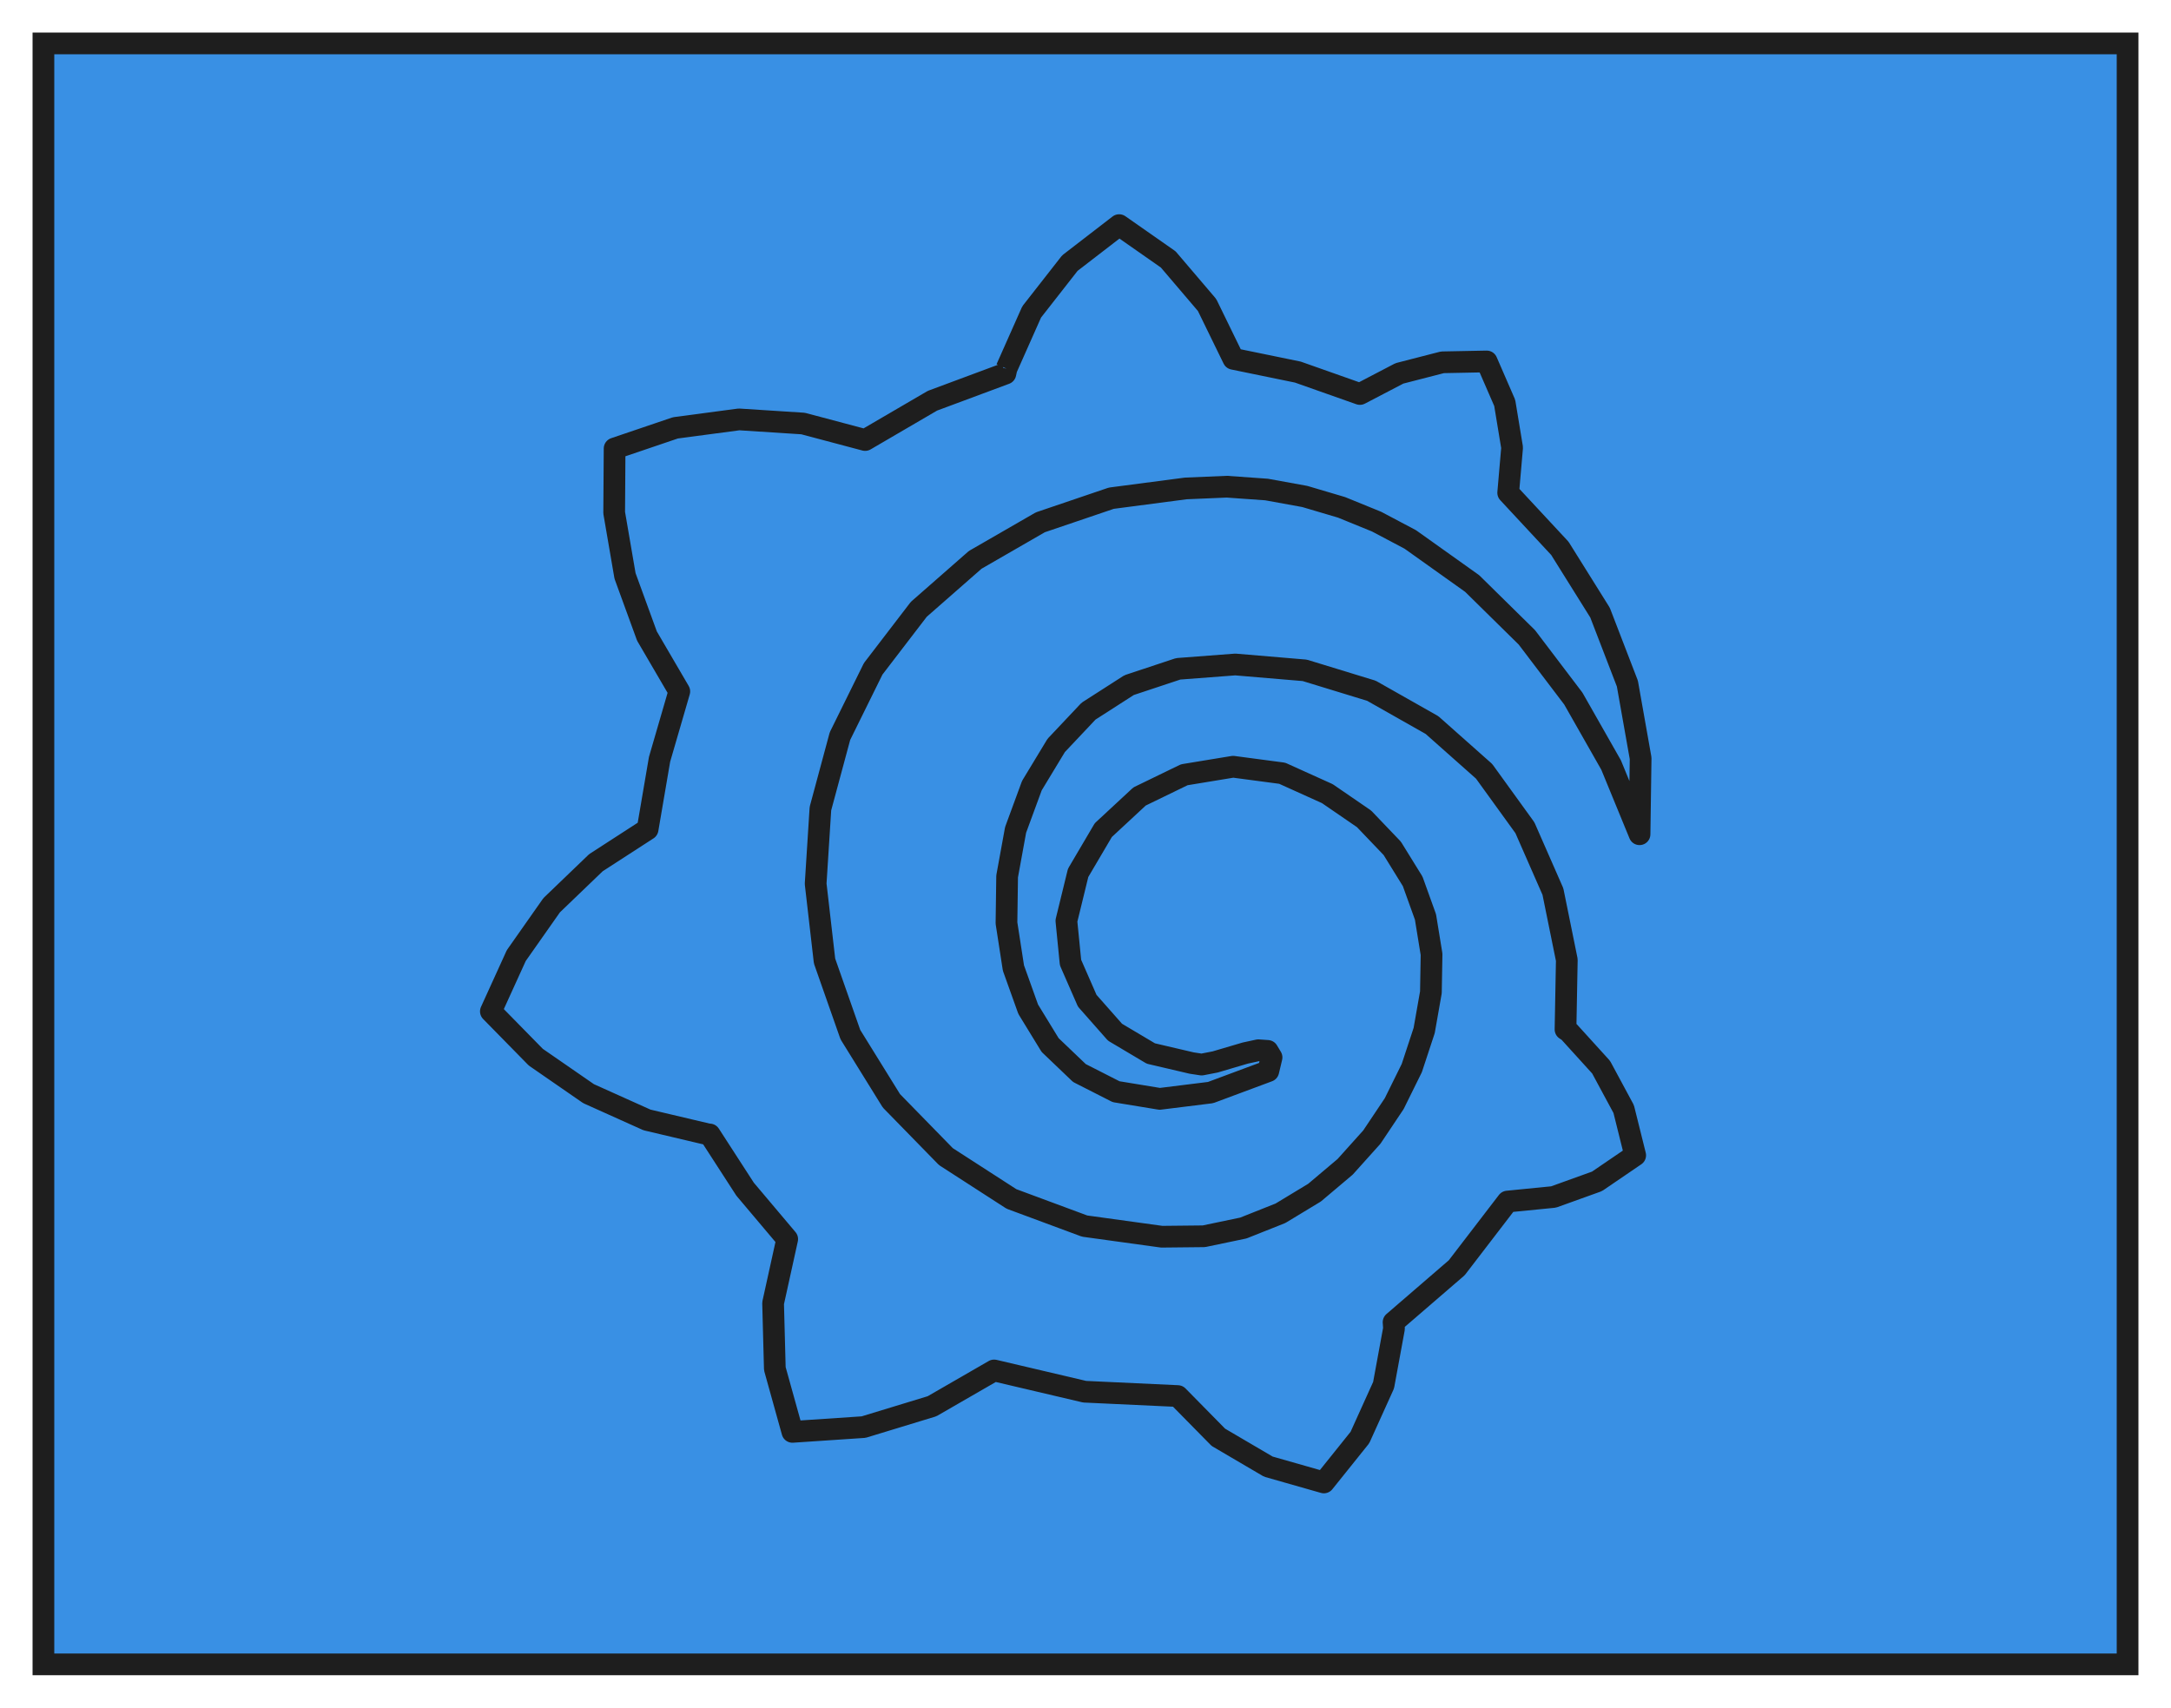
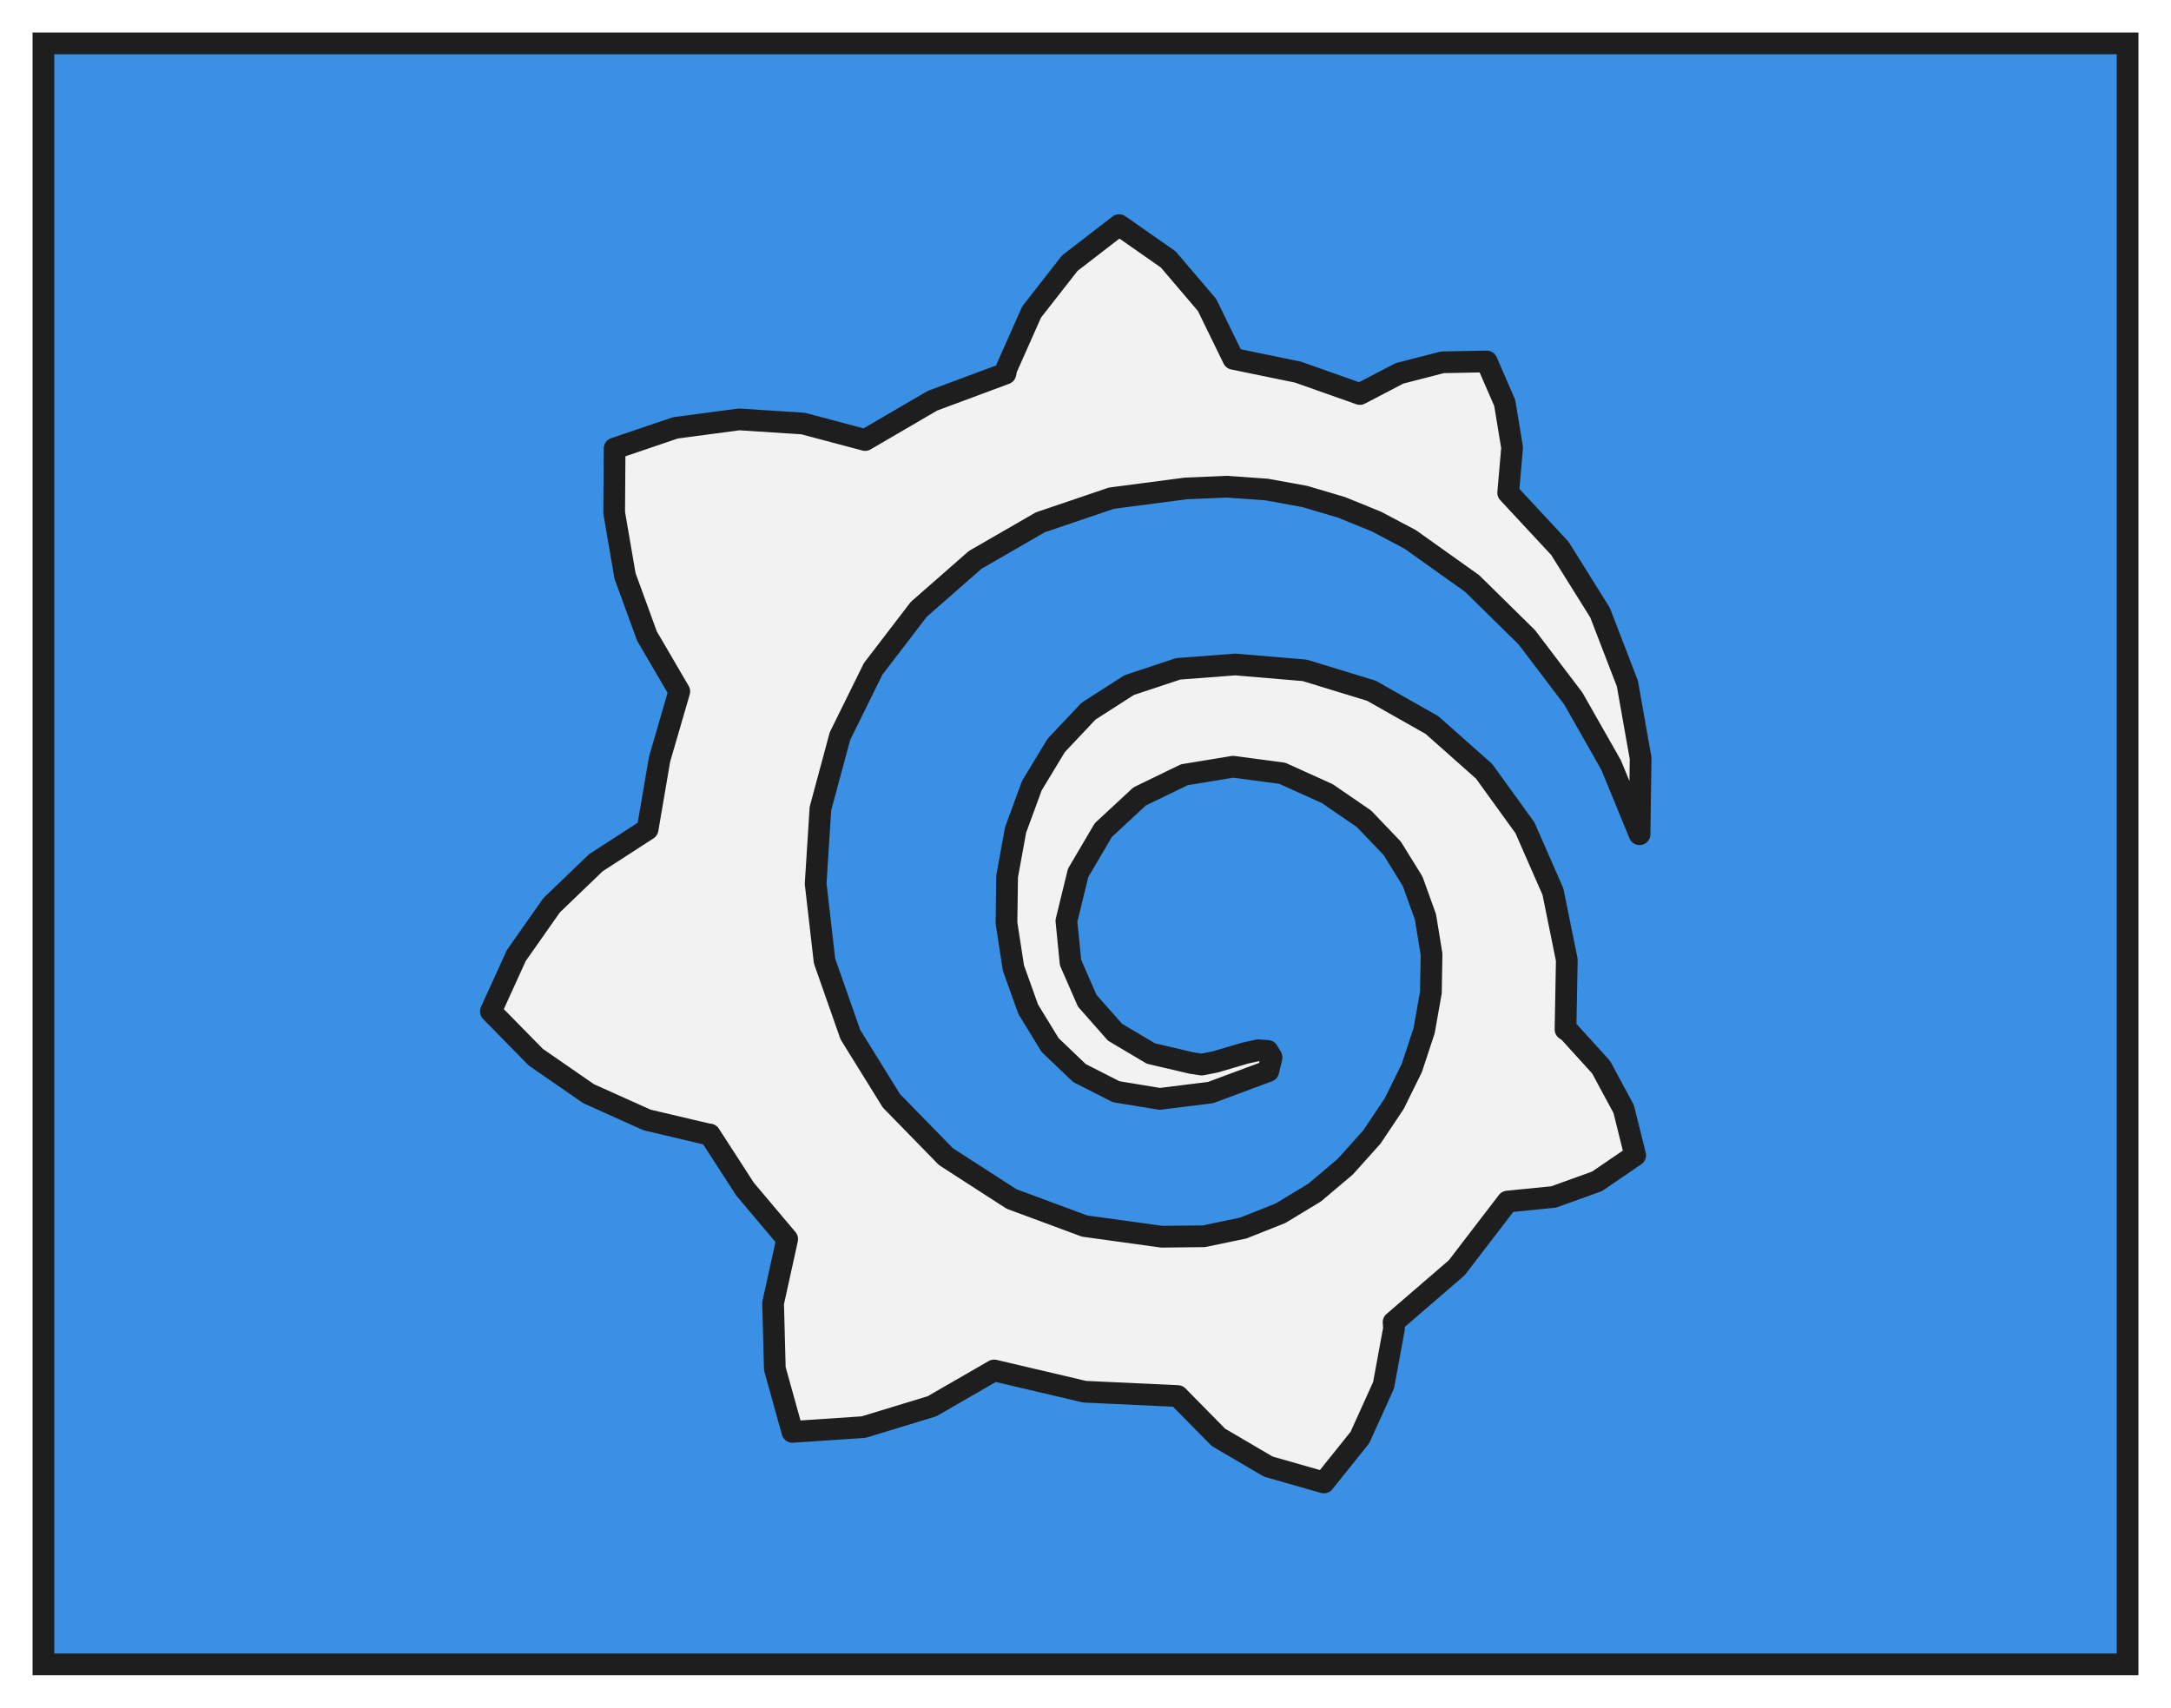
<svg xmlns="http://www.w3.org/2000/svg" viewBox="-2.00 8.67 100.00 78.67">
  <rect x="0.00" y="10.67" width="96.00" height="74.67" fill="#3990e4" stroke="#1e1e1e" stroke-width="1" />
-   <path d="M44.36,25.65 L44.31,25.88 L40.95,27.13 L37.85,28.94 L34.99,28.18 L32.04,27.99 L29.11,28.38 L26.31,29.33 L26.29,32.29 L26.79,35.20 L27.80,37.97 L29.29,40.52 L28.38,43.65 L27.83,46.87 L25.45,48.41 L23.41,50.37 L21.78,52.69 L20.61,55.26 L22.68,57.37 L25.11,59.05 L27.80,60.26 L30.68,60.94 L30.69,60.93 L32.32,63.45 L34.26,65.75 L33.61,68.70 L33.69,71.72 L34.50,74.63 L37.78,74.41 L40.93,73.45 L43.79,71.80 L47.96,72.78 L52.25,72.98 L54.12,74.88 L56.42,76.23 L58.98,76.96 L60.64,74.89 L61.73,72.48 L62.21,69.87 L62.21,69.87 L62.20,69.72 L62.20,69.72 L62.19,69.58 L65.10,67.07 L67.44,64.02 L69.56,63.81 L71.56,63.09 L73.32,61.89 L72.79,59.76 L71.75,57.83 L70.27,56.20 L70.27,56.20 L70.19,56.14 L70.19,56.14 L70.11,56.09 L70.17,52.89 L69.53,49.74 L68.24,46.80 L66.36,44.20 L63.96,42.07 L61.17,40.49 L58.10,39.55 L54.90,39.28 L52.27,39.48 L50.01,40.23 L48.14,41.43 L46.65,43.01 L45.53,44.86 L44.78,46.90 L44.39,49.04 L44.36,51.19 L44.68,53.26 L45.36,55.16 L46.37,56.81 L47.72,58.10 L49.41,58.96 L51.42,59.29 L53.76,59.00 L56.42,58.01 L56.57,57.38 L56.39,57.08 L55.96,57.05 L55.36,57.18 L53.97,57.59 L53.35,57.71 L52.89,57.64 L51.01,57.20 L49.36,56.22 L48.08,54.77 L47.31,53.01 L47.12,51.09 L47.66,48.88 L48.82,46.91 L50.49,45.36 L52.55,44.36 L54.80,43.99 L57.06,44.29 L59.14,45.23 L60.83,46.39 L62.13,47.75 L63.07,49.27 L63.66,50.91 L63.94,52.63 L63.91,54.38 L63.60,56.14 L63.03,57.87 L62.22,59.51 L61.19,61.05 L59.96,62.42 L58.55,63.61 L56.98,64.56 L55.27,65.24 L53.45,65.62 L51.52,65.64 L51.51,65.64 L47.96,65.15 L44.59,63.90 L41.57,61.95 L39.06,59.38 L37.17,56.33 L35.98,52.94 L35.57,49.38 L35.79,45.92 L36.69,42.58 L38.22,39.48 L40.32,36.74 L42.92,34.46 L45.92,32.73 L49.19,31.62 L52.62,31.17 L54.51,31.09 L56.34,31.22 L58.10,31.54 L59.79,32.04 L61.41,32.70 L62.96,33.52 L65.81,35.55 L68.33,38.03 L70.47,40.85 L72.21,43.91 L73.52,47.10 L73.57,43.60 L72.96,40.16 L71.70,36.89 L69.85,33.93 L67.47,31.37 L67.65,29.29 L67.31,27.23 L66.48,25.32 L64.44,25.36 L62.46,25.87 L60.64,26.82 L57.78,25.81 L54.81,25.20 L53.60,22.72 L51.81,20.62 L49.55,19.04 L47.28,20.79 L45.52,23.04 L44.36,25.65" fill="none" stroke="#1e1e1e" stroke-width="1" stroke-linejoin="round" />
+   <path d="M44.36,25.65 L44.31,25.88 L40.95,27.13 L37.85,28.94 L34.99,28.18 L32.04,27.99 L29.11,28.38 L26.31,29.33 L26.29,32.29 L26.79,35.20 L27.80,37.97 L29.29,40.52 L28.38,43.65 L27.83,46.87 L25.45,48.41 L23.41,50.37 L21.78,52.69 L20.61,55.26 L22.68,57.37 L25.11,59.05 L27.80,60.26 L30.68,60.94 L30.69,60.93 L32.32,63.45 L34.26,65.75 L33.61,68.70 L33.69,71.72 L34.50,74.63 L37.78,74.41 L40.93,73.45 L43.79,71.80 L47.96,72.78 L52.25,72.98 L54.12,74.88 L56.42,76.23 L58.98,76.96 L60.64,74.89 L61.73,72.48 L62.21,69.87 L62.21,69.87 L62.20,69.72 L62.20,69.72 L62.19,69.58 L65.10,67.07 L67.44,64.02 L69.56,63.81 L71.56,63.09 L73.32,61.89 L72.79,59.76 L71.75,57.83 L70.27,56.20 L70.27,56.20 L70.19,56.14 L70.19,56.14 L70.11,56.09 L70.17,52.89 L69.53,49.74 L68.24,46.80 L66.36,44.20 L63.96,42.07 L61.17,40.49 L58.10,39.55 L54.90,39.28 L52.27,39.48 L50.01,40.23 L48.14,41.43 L46.65,43.01 L45.53,44.86 L44.78,46.90 L44.39,49.04 L44.36,51.19 L44.68,53.26 L45.36,55.16 L46.37,56.81 L47.72,58.10 L49.41,58.96 L51.42,59.29 L53.76,59.00 L56.42,58.01 L56.57,57.38 L56.39,57.08 L55.96,57.05 L55.36,57.18 L53.97,57.59 L53.35,57.71 L52.89,57.64 L51.01,57.20 L49.36,56.22 L48.08,54.77 L47.31,53.01 L47.12,51.09 L47.66,48.88 L48.82,46.91 L50.49,45.36 L52.55,44.36 L54.80,43.99 L57.06,44.29 L59.14,45.23 L60.83,46.39 L62.13,47.75 L63.07,49.27 L63.66,50.91 L63.94,52.63 L63.91,54.38 L63.60,56.14 L63.03,57.87 L62.22,59.51 L61.19,61.05 L59.96,62.42 L58.55,63.61 L56.98,64.56 L55.27,65.24 L53.45,65.62 L51.52,65.64 L51.51,65.64 L47.96,65.15 L44.59,63.90 L41.57,61.95 L39.06,59.38 L37.17,56.33 L35.98,52.94 L35.57,49.38 L35.79,45.92 L36.69,42.58 L38.22,39.48 L40.32,36.74 L42.92,34.46 L45.92,32.73 L49.19,31.62 L52.62,31.17 L54.51,31.09 L56.34,31.22 L58.10,31.54 L59.79,32.04 L61.41,32.70 L62.96,33.52 L65.81,35.55 L68.33,38.03 L70.47,40.85 L72.21,43.91 L73.52,47.10 L73.57,43.60 L72.96,40.16 L71.70,36.89 L69.85,33.93 L67.47,31.37 L67.65,29.29 L67.31,27.23 L66.48,25.32 L64.44,25.36 L62.46,25.87 L60.64,26.82 L57.78,25.81 L54.81,25.20 L53.60,22.72 L51.81,20.62 L49.55,19.04 L47.28,20.79 L45.52,23.04 L44.36,25.65 L44.36,25.65 Z" fill="#f2f2f2" stroke="#1e1e1e" stroke-width="1" stroke-linejoin="round" />
</svg>
